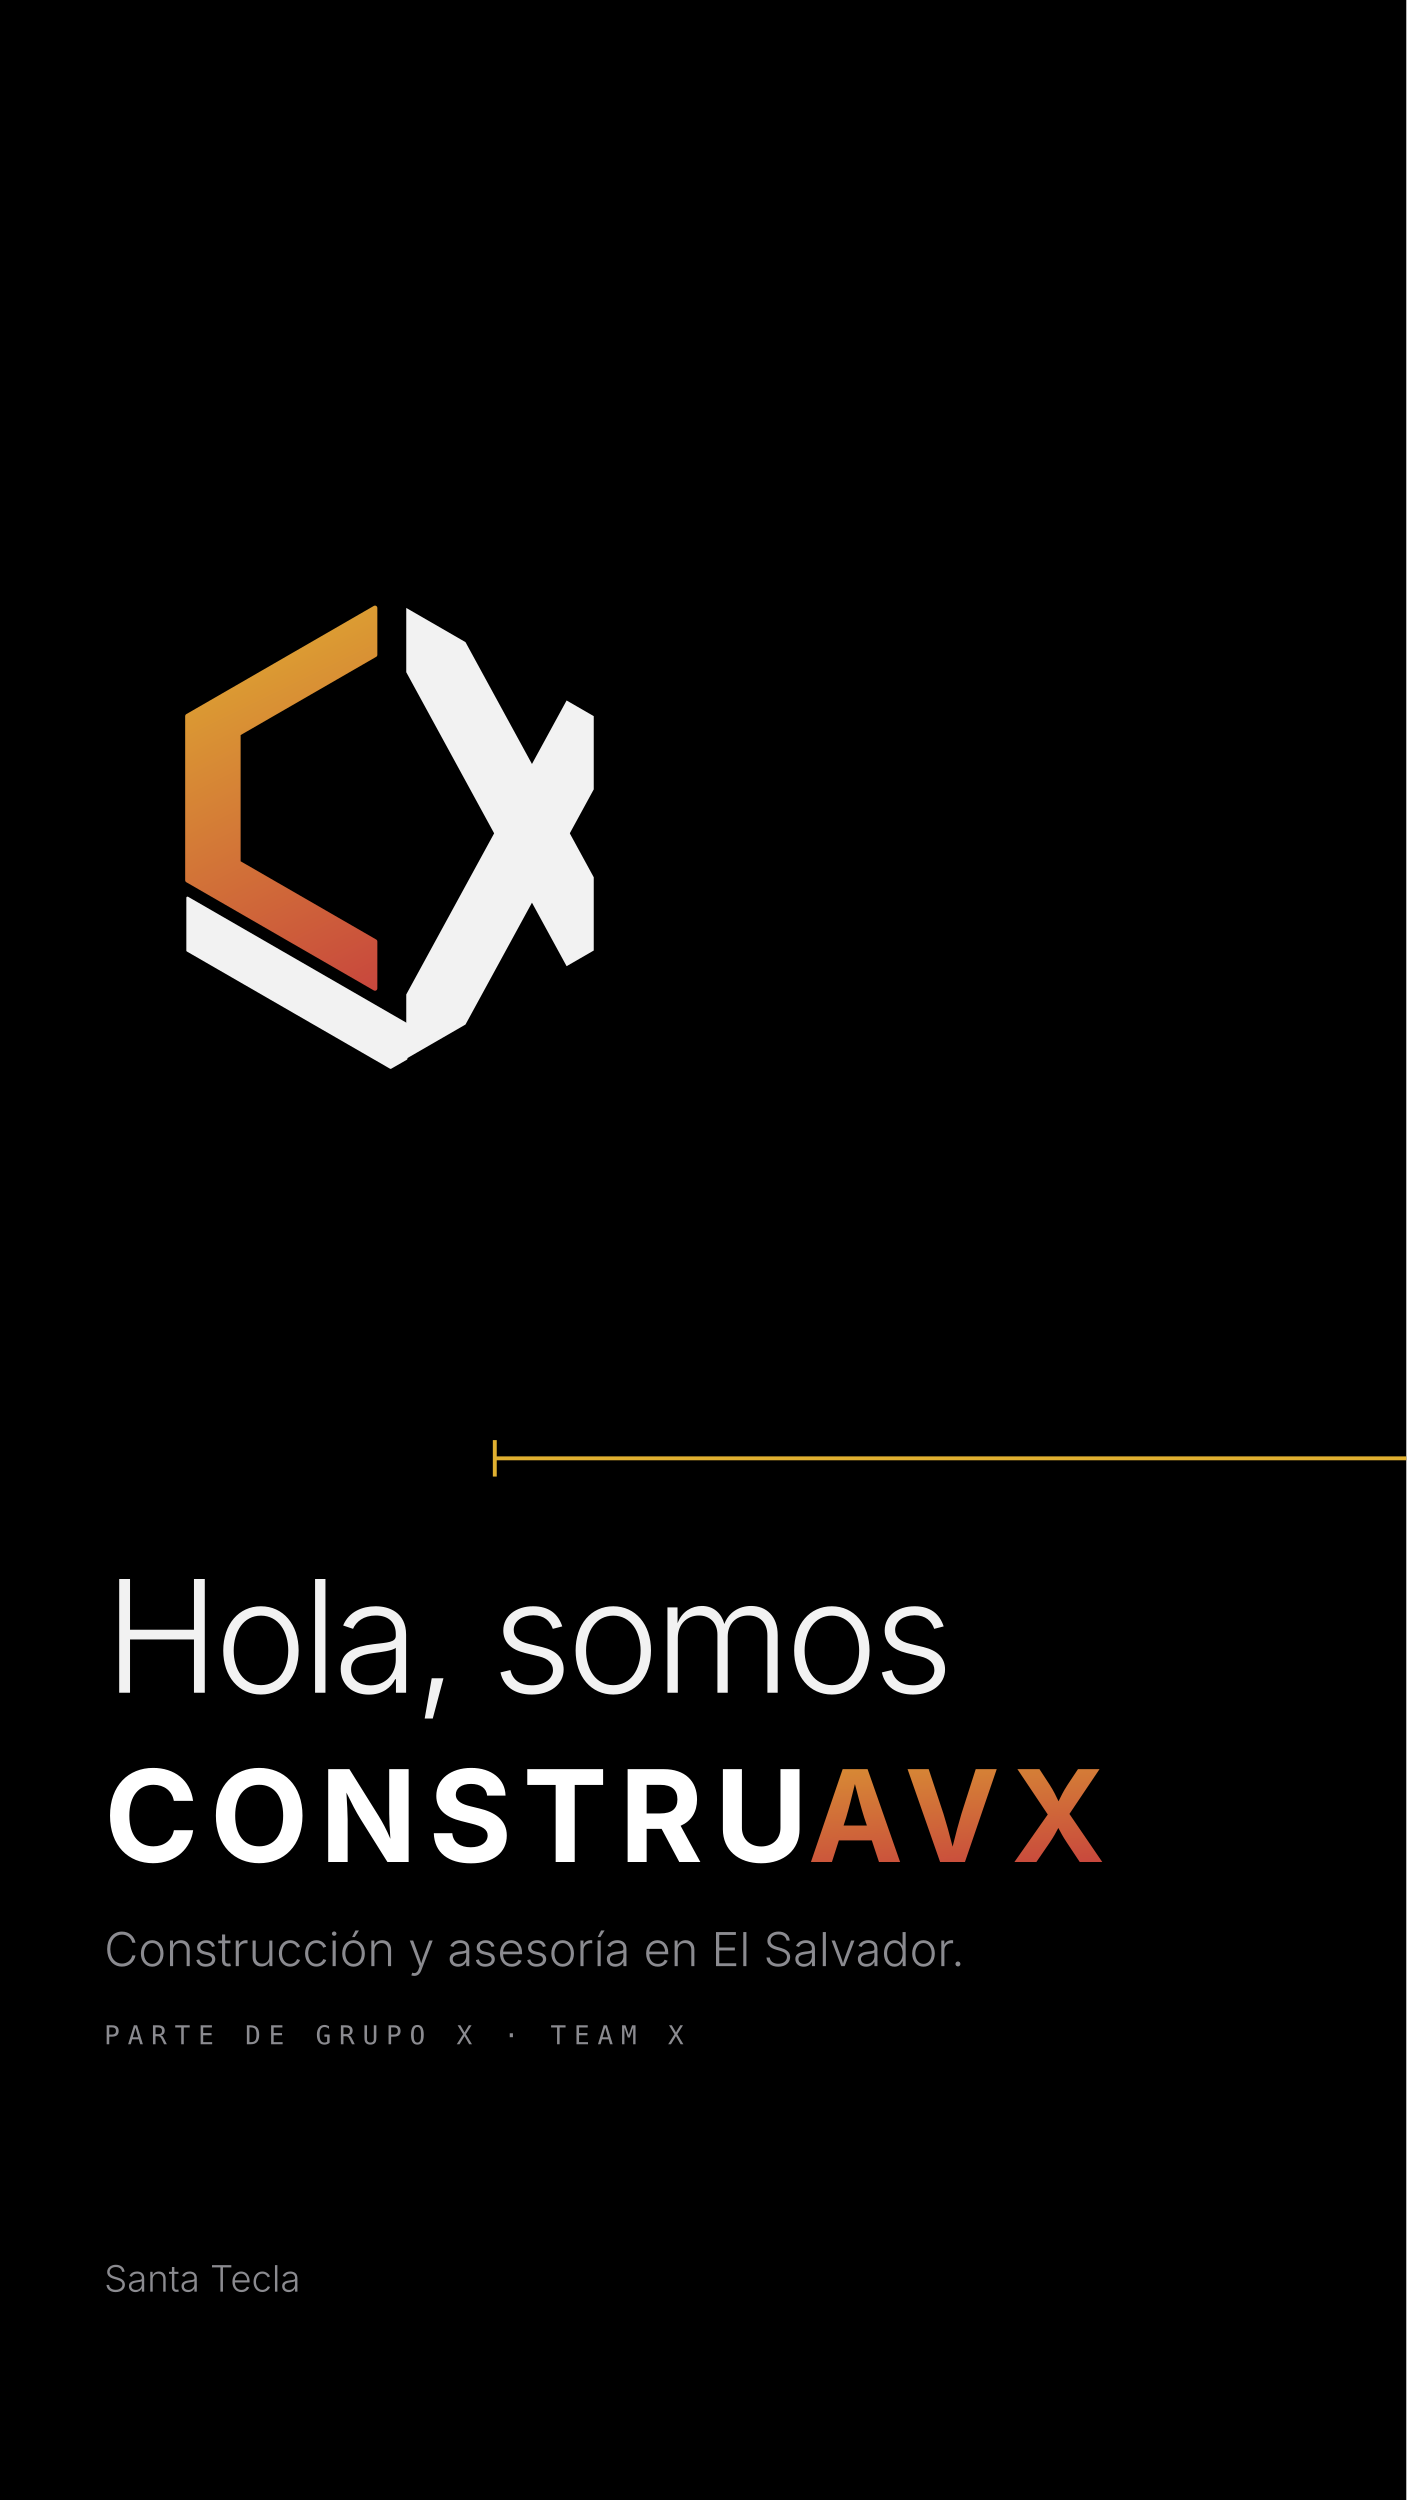
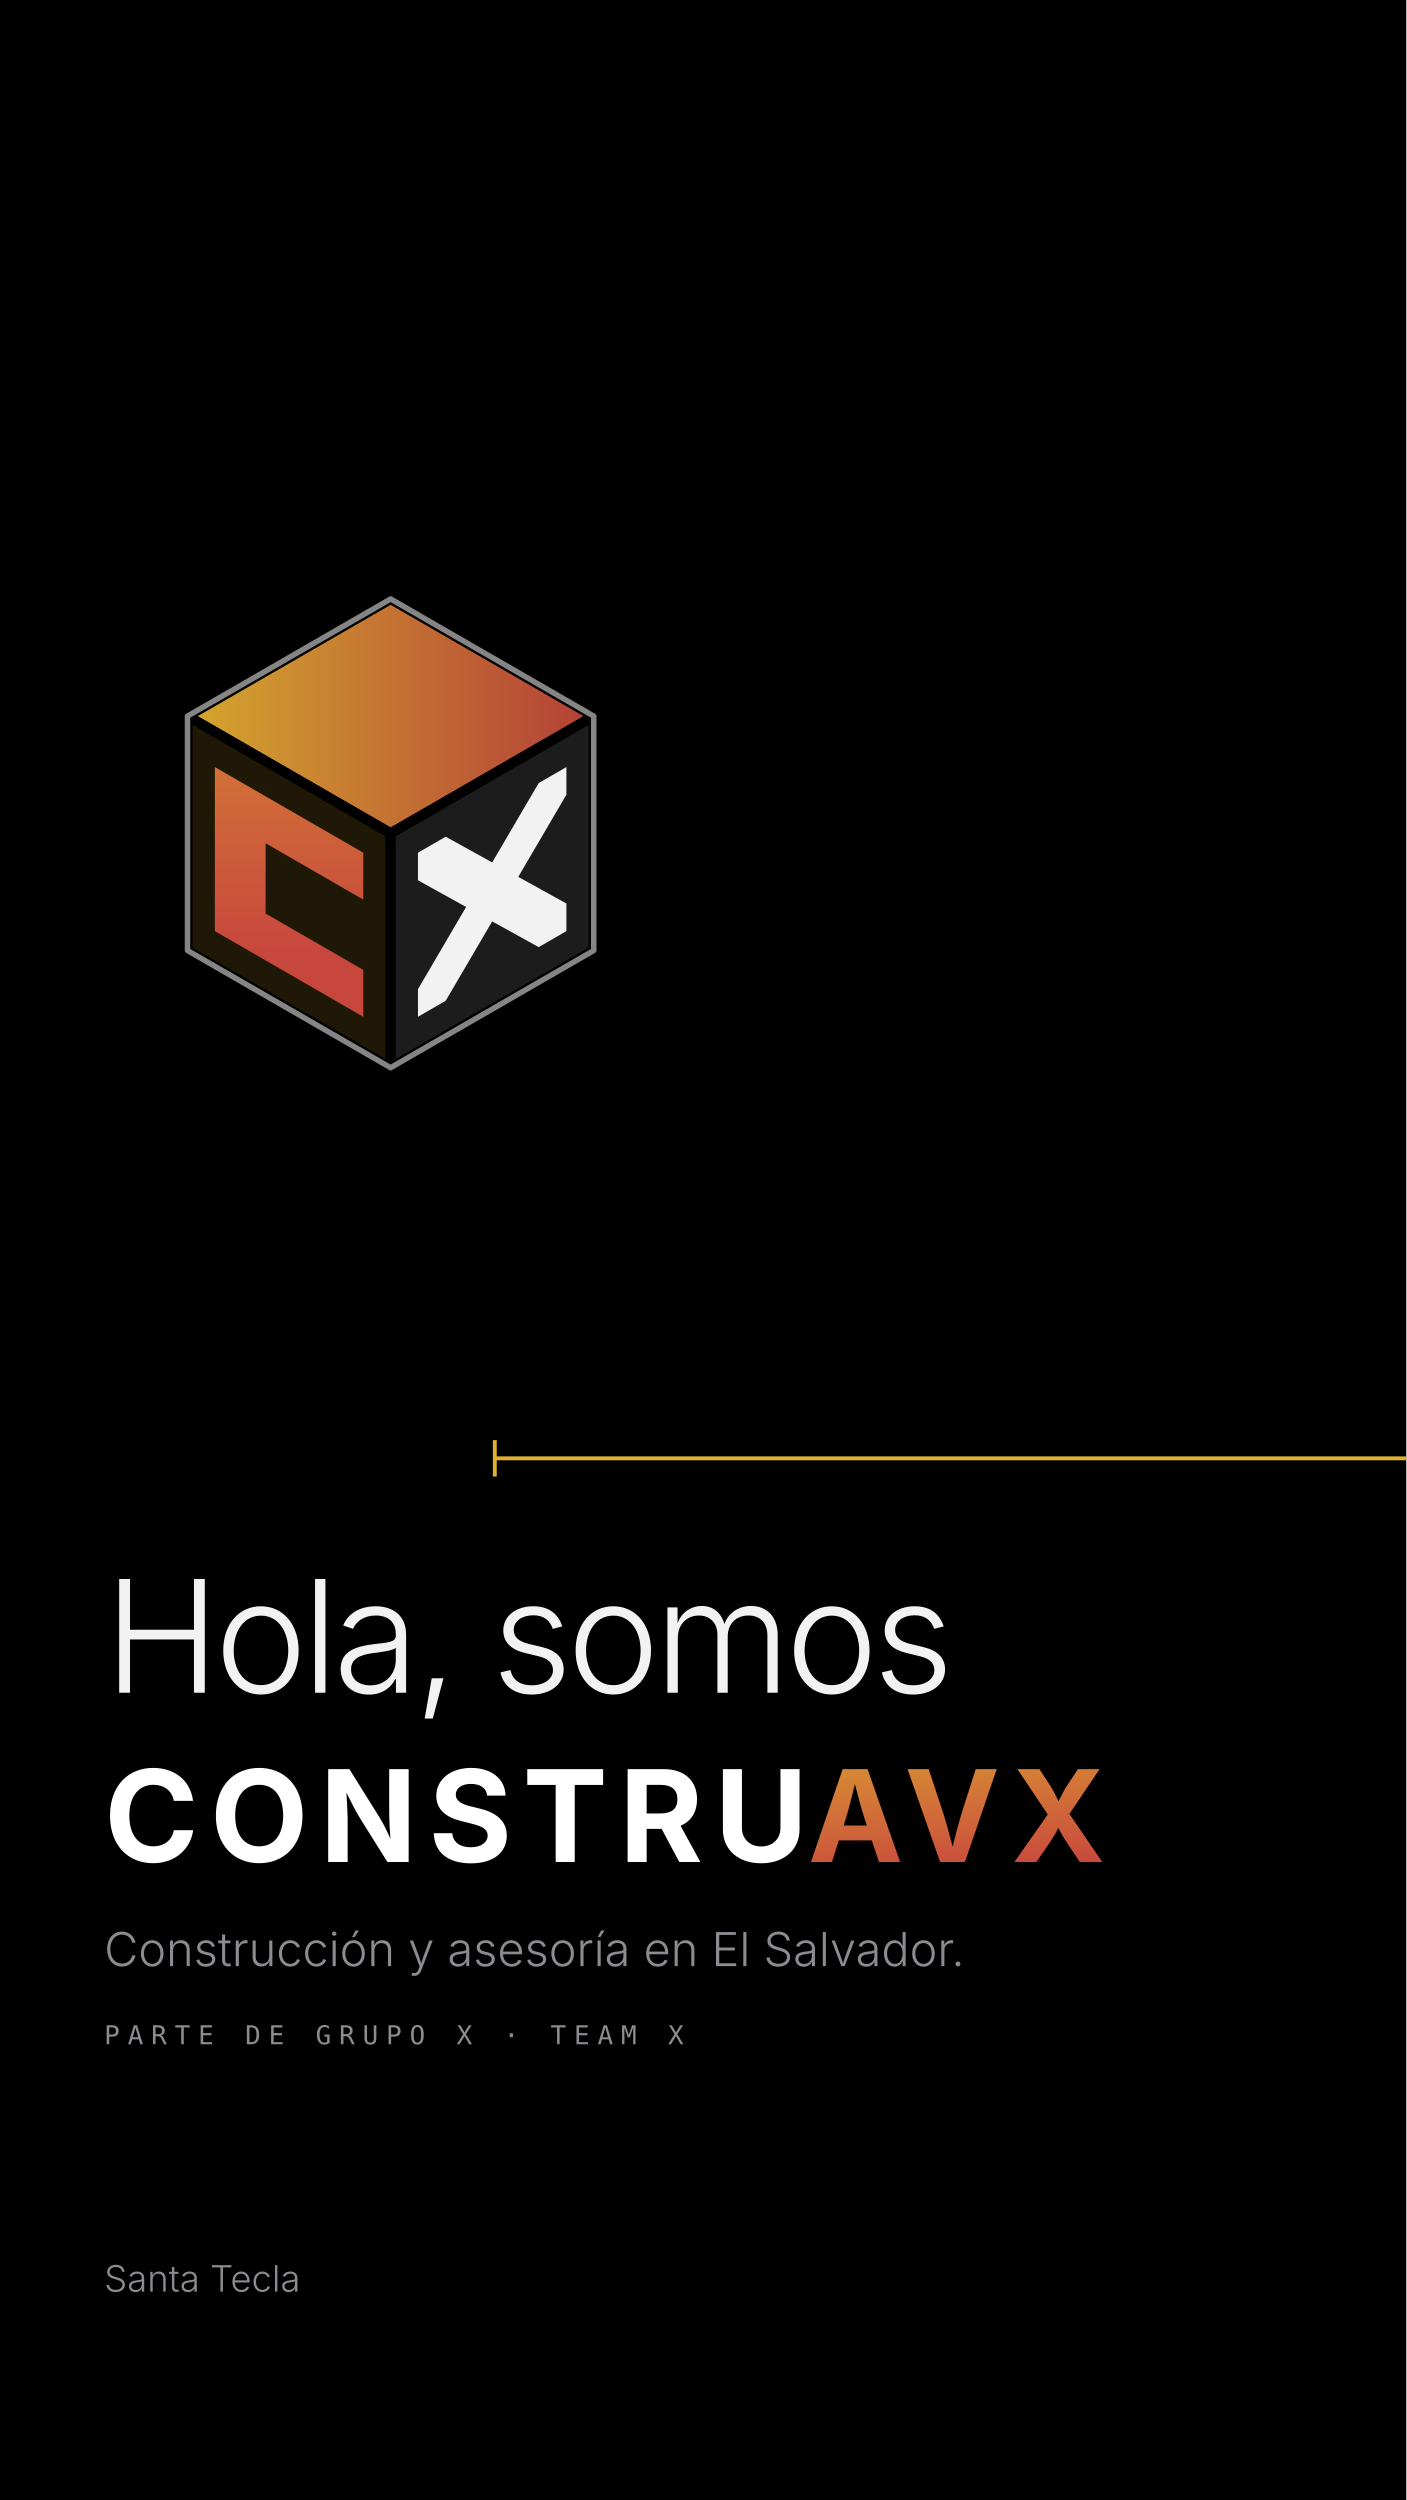
<svg xmlns="http://www.w3.org/2000/svg" viewBox="0 0 1080 1920">
  <rect width="1080" height="1920" fill="#000" />
  <g transform="translate(300.0 640.0) scale(3.000)">
    <defs>
-       <linearGradient id="cgc" gradientUnits="userSpaceOnUse" x1="-52" y1="-58" x2="-4" y2="40">
+       <linearGradient id="cgc" gradientUnits="userSpaceOnUse" x1="-52" y1="-30" x2="0" y2="60">
        <stop offset="0" stop-color="#E0B030" />
        <stop offset="1" stop-color="#C8473D" />
      </linearGradient>
-       <clipPath id="rcl">
-         <polygon points="4,-57.7 52,-30 52,30 4,57.7" />
+       <linearGradient id="tgc" gradientUnits="userSpaceOnUse" x1="-52" y1="-30" x2="52" y2="-30">
+         <stop offset="0" stop-color="#E0B030" stop-opacity=".95" />
+         <stop offset="1" stop-color="#C8473D" stop-opacity=".9" />
+       </linearGradient>
+       <clipPath id="xcl">
+         <rect x="7" y="9" width="38" height="42" />
      </clipPath>
    </defs>
-     <polygon points="-52,-30 -4,-57.7 -4,-45.7 -39,-25.5 -39,7.5 -4,27.7 -4,39.7 -52,12" fill="url(#cgc)" stroke="url(#cgc)" stroke-width="1.2" stroke-linejoin="round" />
-     <g clip-path="url(#rcl)" stroke="#f2f2f2" stroke-width="17">
-       <line x1="-2" y1="-70" x2="58" y2="40" />
-       <line x1="58" y1="-40" x2="-2" y2="70" />
+     <g stroke="#000" stroke-width="2.6" stroke-linejoin="round">
+       <polygon points="0,-60 52,-30 0,0 -52,-30" fill="url(#tgc)" />
+       <polygon points="-52,-30 0,0 0,60 -52,30" fill="#E0B030" fill-opacity=".14" />
+       <polygon points="0,0 52,-30 52,30 0,60" fill="#fff" fill-opacity=".11" />
    </g>
-     <polygon points="-52,16.5 0,46.5 4,48.8 4,57.7 0,60 -52,30" fill="#f2f2f2" stroke="#f2f2f2" stroke-width=".6" stroke-linejoin="round" />
+     <polygon points="0,-60 52,-30 52,30 0,60 -52,30 -52,-30" fill="none" stroke="#f2f2f2" stroke-opacity=".55" stroke-width="1.4" stroke-linejoin="round" />
+     <g transform="matrix(1 .577 0 1 -52 -30)">
+       <polygon points="7,9 45,9 45,21 20,21 20,39 45,39 45,51 7,51" fill="url(#cgc)" />
+     </g>
+     <g transform="matrix(1 -.577 0 1 0 0)">
+       <g clip-path="url(#xcl)" stroke="#f2f2f2" stroke-width="10">
+         <line x1="3" y1="4" x2="49" y2="56" />
+         <line x1="49" y1="4" x2="3" y2="56" />
+       </g>
+     </g>
  </g>
  <line x1="380" y1="1120" x2="1080" y2="1120" stroke="#E0B030" stroke-width="3" />
  <line x1="380" y1="1106" x2="380" y2="1134" stroke="#E0B030" stroke-width="3" />
  <text x="80" y="1300" text-anchor="start" font-family="'Inter Tight','Inter','Helvetica Neue',Arial,sans-serif" font-weight="300" font-size="120" fill="#f2f2f2" letter-spacing="-4">Hola, somos</text>
  <defs>
    <linearGradient id="wg" x1="0" y1="0" x2="1" y2="1">
      <stop offset="0" stop-color="#E0B030" />
      <stop offset="1" stop-color="#C8473D" />
    </linearGradient>
  </defs>
  <text x="80" y="1430" text-anchor="start" font-family="'Montserrat','Inter','Helvetica Neue',Arial,sans-serif" font-weight="700" font-size="98" letter-spacing="8.8" fill="#fff">CONSTRU<tspan fill="url(#wg)">AVX</tspan>
  </text>
  <text x="80" y="1510" text-anchor="start" font-family="'Inter Tight','Inter','Helvetica Neue',Arial,sans-serif" font-weight="300" font-size="36" fill="#8b8b90" letter-spacing="0">Construcción y asesoría en El Salvador.</text>
  <text x="80" y="1570" text-anchor="start" font-family="'JetBrains Mono','DejaVu Sans Mono',monospace" font-weight="400" font-size="20" fill="#8b8b90" letter-spacing="6">PARTE DE GRUPO X · TEAM X</text>
  <text x="80" y="1760" text-anchor="start" font-family="'Inter Tight','Inter','Helvetica Neue',Arial,sans-serif" font-weight="300" font-size="28" fill="#8b8b90" letter-spacing="0">Santa Tecla</text>
</svg>
